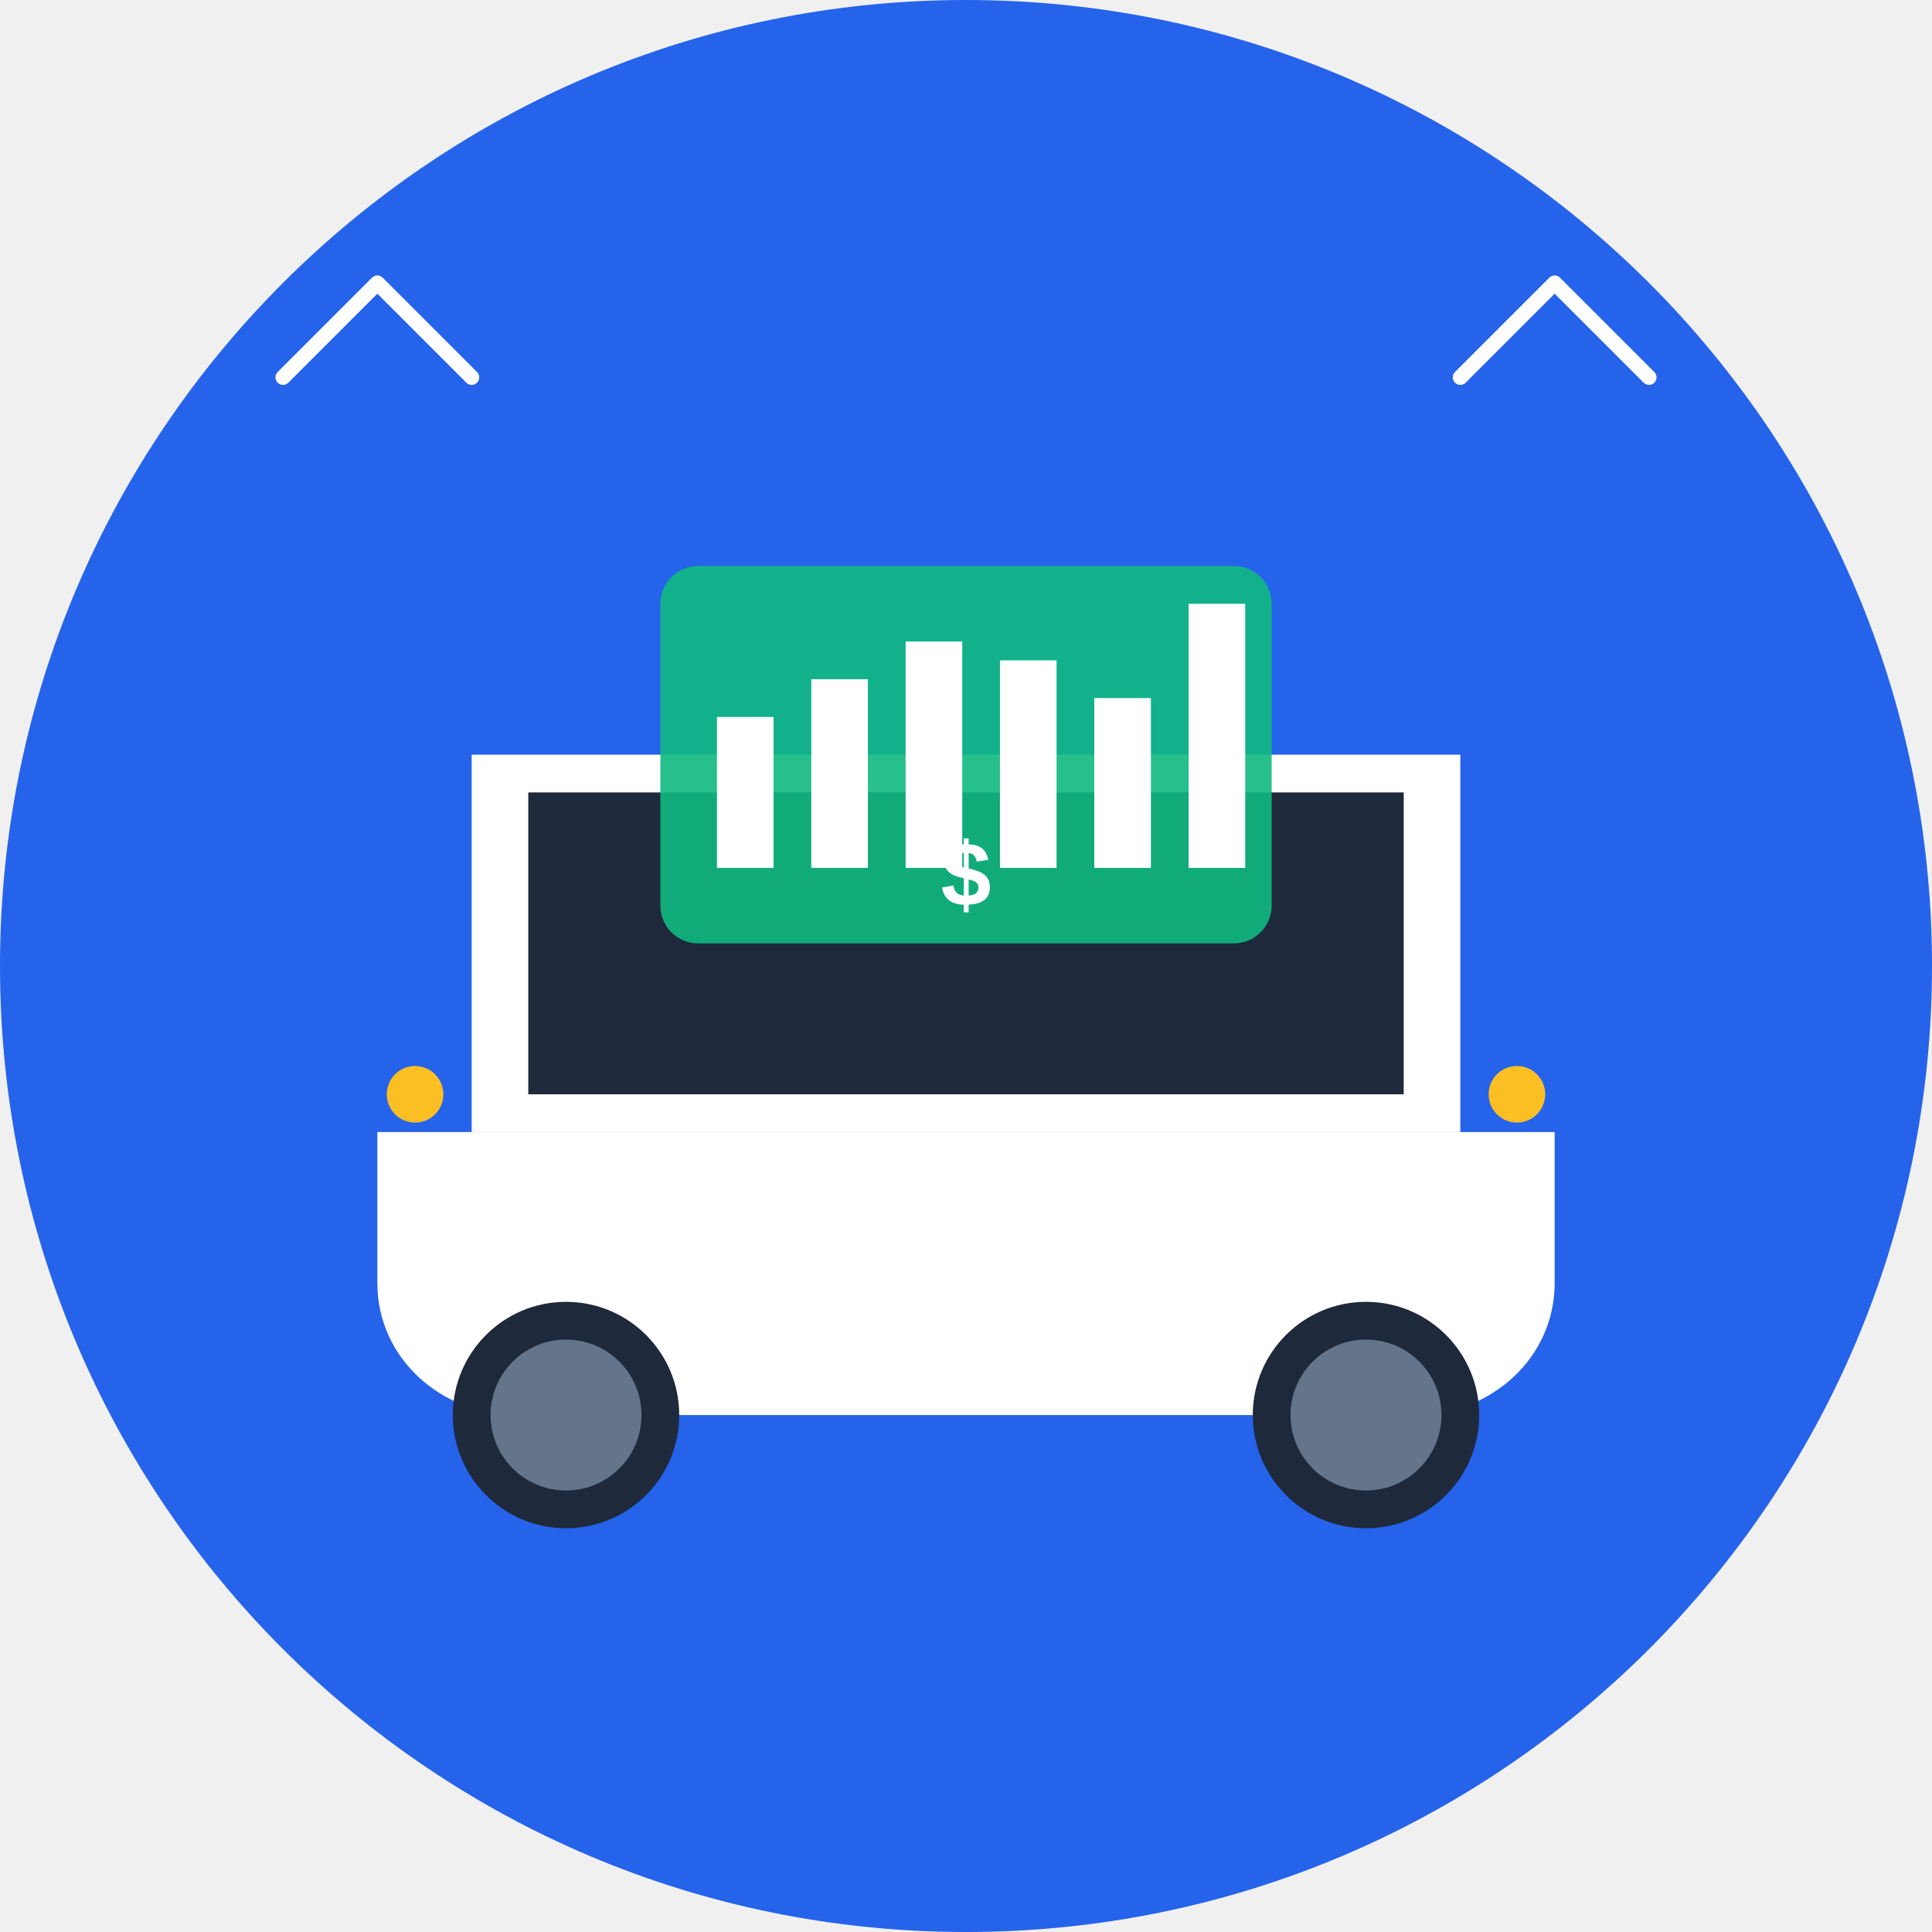
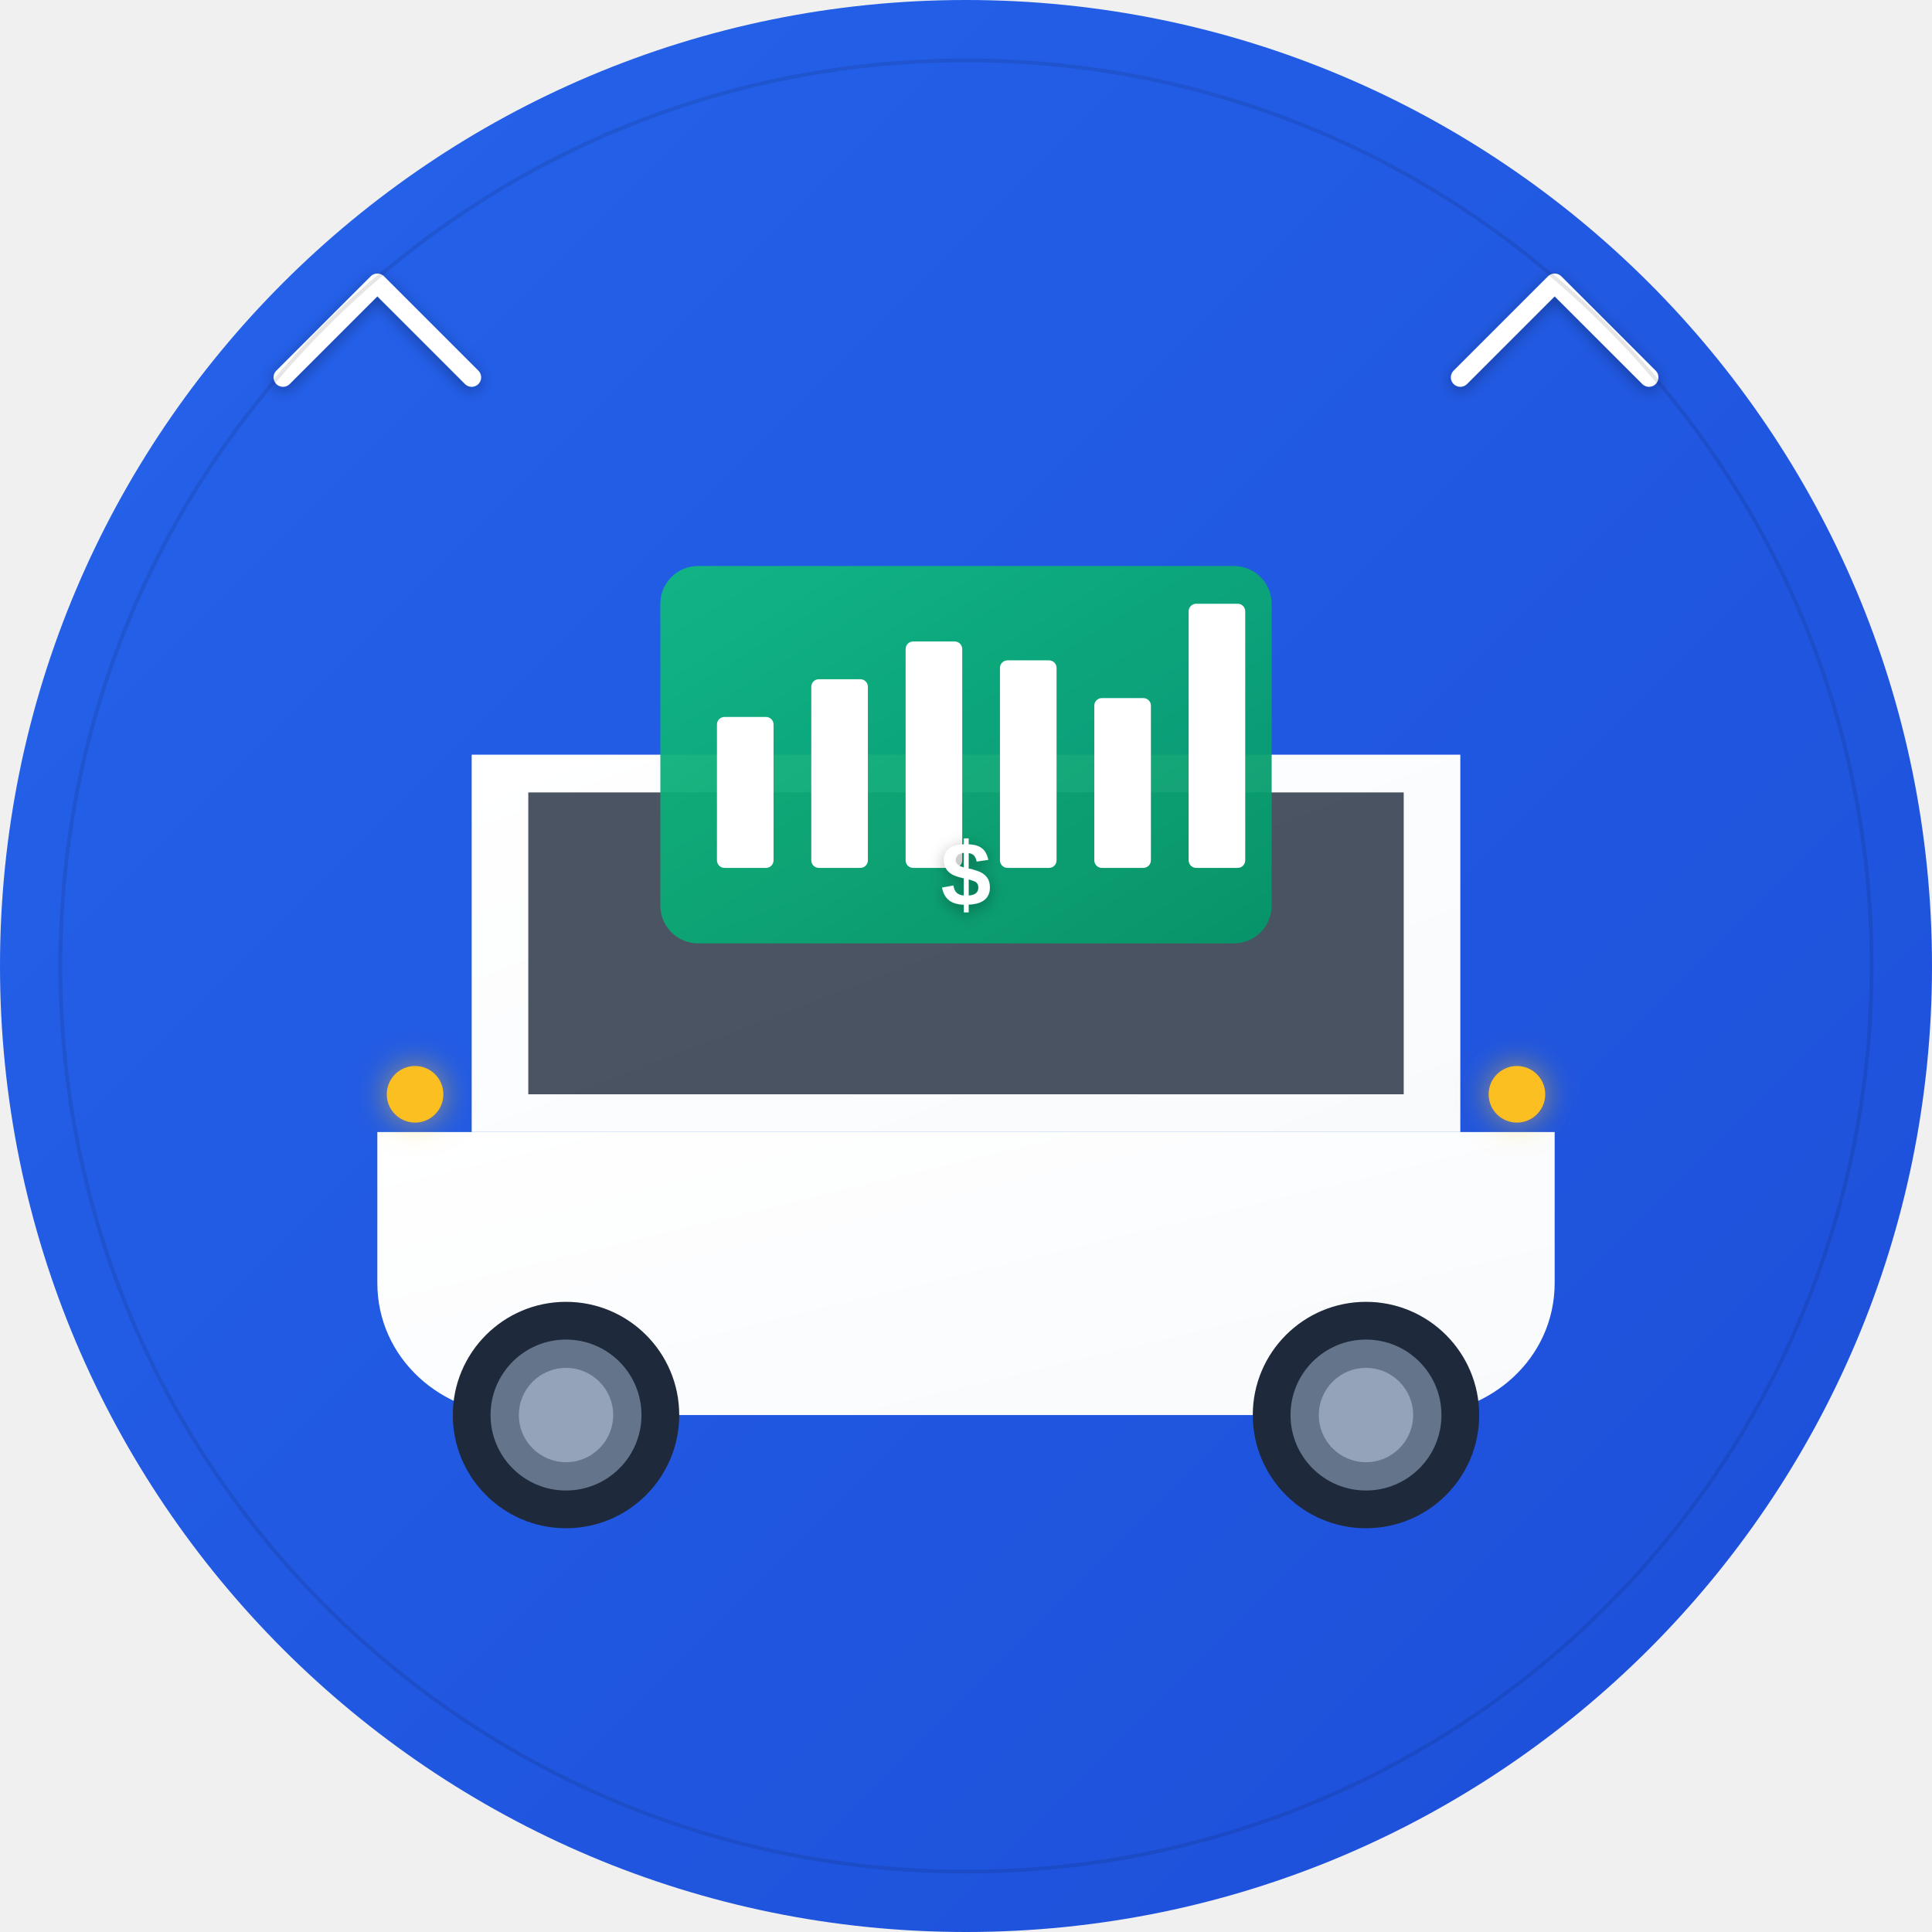
<svg xmlns="http://www.w3.org/2000/svg" width="1024" height="1024" viewBox="0 0 1024 1024" fill="none">
-   <circle cx="512" cy="512" r="512" fill="#2563eb" />
-   <path d="M200 600 L824 600 L824 680 C824 720 790 750 750 750 L274 750 C234 750 200 720 200 680 L200 600 Z" fill="white" />
-   <path d="M250 400 L774 400 L774 600 L250 600 L250 400 Z" fill="white" />
-   <path d="M280 420 L744 420 L744 580 L280 580 L280 420 Z" fill="#1e293b" />
+   <defs>
+     <linearGradient id="bgGradient" x1="0%" y1="0%" x2="100%" y2="100%">
+       <stop offset="0%" style="stop-color:#2563eb;stop-opacity:1" />
+       <stop offset="100%" style="stop-color:#1d4ed8;stop-opacity:1" />
+     </linearGradient>
+     <linearGradient id="carGradient" x1="0%" y1="0%" x2="100%" y2="100%">
+       <stop offset="0%" style="stop-color:#ffffff;stop-opacity:1" />
+       <stop offset="100%" style="stop-color:#f8fafc;stop-opacity:1" />
+     </linearGradient>
+     <linearGradient id="chartGradient" x1="0%" y1="0%" x2="100%" y2="100%">
+       <stop offset="0%" style="stop-color:#10b981;stop-opacity:1" />
+       <stop offset="100%" style="stop-color:#059669;stop-opacity:1" />
+     </linearGradient>
+   </defs>
+   <circle cx="512" cy="512" r="512" fill="url(#bgGradient)" />
+   <path d="M200 600 L824 600 L824 680 C824 720 790 750 750 750 L274 750 C234 750 200 720 200 680 L200 600 Z" fill="url(#carGradient)" />
+   <path d="M250 400 L774 400 L774 600 L250 600 L250 400 Z" fill="url(#carGradient)" />
+   <path d="M280 420 L744 420 L744 580 L280 580 L280 420 Z" fill="#1e293b" opacity="0.8" />
  <circle cx="300" cy="750" r="60" fill="#1e293b" />
  <circle cx="724" cy="750" r="60" fill="#1e293b" />
  <circle cx="300" cy="750" r="40" fill="#64748b" />
  <circle cx="724" cy="750" r="40" fill="#64748b" />
-   <rect x="350" y="300" width="324" height="200" rx="20" fill="#10b981" opacity="0.9" />
-   <rect x="380" y="380" width="30" height="80" fill="white" />
-   <rect x="430" y="360" width="30" height="100" fill="white" />
-   <rect x="480" y="340" width="30" height="120" fill="white" />
-   <rect x="530" y="350" width="30" height="110" fill="white" />
-   <rect x="580" y="370" width="30" height="90" fill="white" />
-   <rect x="630" y="320" width="30" height="140" fill="white" />
-   <text x="512" y="480" font-family="Arial, sans-serif" font-size="48" font-weight="bold" text-anchor="middle" fill="white">$</text>
-   <path d="M150 200 L200 150 L250 200" stroke="white" stroke-width="8" stroke-linecap="round" stroke-linejoin="round" />
-   <path d="M774 200 L824 150 L874 200" stroke="white" stroke-width="8" stroke-linecap="round" stroke-linejoin="round" />
-   <circle cx="220" cy="580" r="15" fill="#fbbf24" />
-   <circle cx="804" cy="580" r="15" fill="#fbbf24" />
+   <circle cx="300" cy="750" r="25" fill="#94a3b8" />
+   <circle cx="724" cy="750" r="25" fill="#94a3b8" />
+   <rect x="350" y="300" width="324" height="200" rx="20" fill="url(#chartGradient)" opacity="0.95" />
+   <rect x="380" y="380" width="30" height="80" fill="white" rx="4" />
+   <rect x="430" y="360" width="30" height="100" fill="white" rx="4" />
+   <rect x="480" y="340" width="30" height="120" fill="white" rx="4" />
+   <rect x="530" y="350" width="30" height="110" fill="white" rx="4" />
+   <rect x="580" y="370" width="30" height="90" fill="white" rx="4" />
+   <rect x="630" y="320" width="30" height="140" fill="white" rx="4" />
+   <text x="512" y="480" font-family="Arial, sans-serif" font-size="48" font-weight="bold" text-anchor="middle" fill="white" filter="drop-shadow(0 2px 4px rgba(0,0,0,0.3))">$</text>
+   <path d="M150 200 L200 150 L250 200" stroke="white" stroke-width="10" stroke-linecap="round" stroke-linejoin="round" filter="drop-shadow(0 2px 4px rgba(0,0,0,0.3))" />
+   <path d="M774 200 L824 150 L874 200" stroke="white" stroke-width="10" stroke-linecap="round" stroke-linejoin="round" filter="drop-shadow(0 2px 4px rgba(0,0,0,0.3))" />
+   <circle cx="220" cy="580" r="15" fill="#fbbf24" filter="drop-shadow(0 0 8px rgba(251,191,36,0.6))" />
+   <circle cx="804" cy="580" r="15" fill="#fbbf24" filter="drop-shadow(0 0 8px rgba(251,191,36,0.6))" />
+   <circle cx="512" cy="512" r="480" fill="none" stroke="rgba(0,0,0,0.1)" stroke-width="2" />
</svg>
